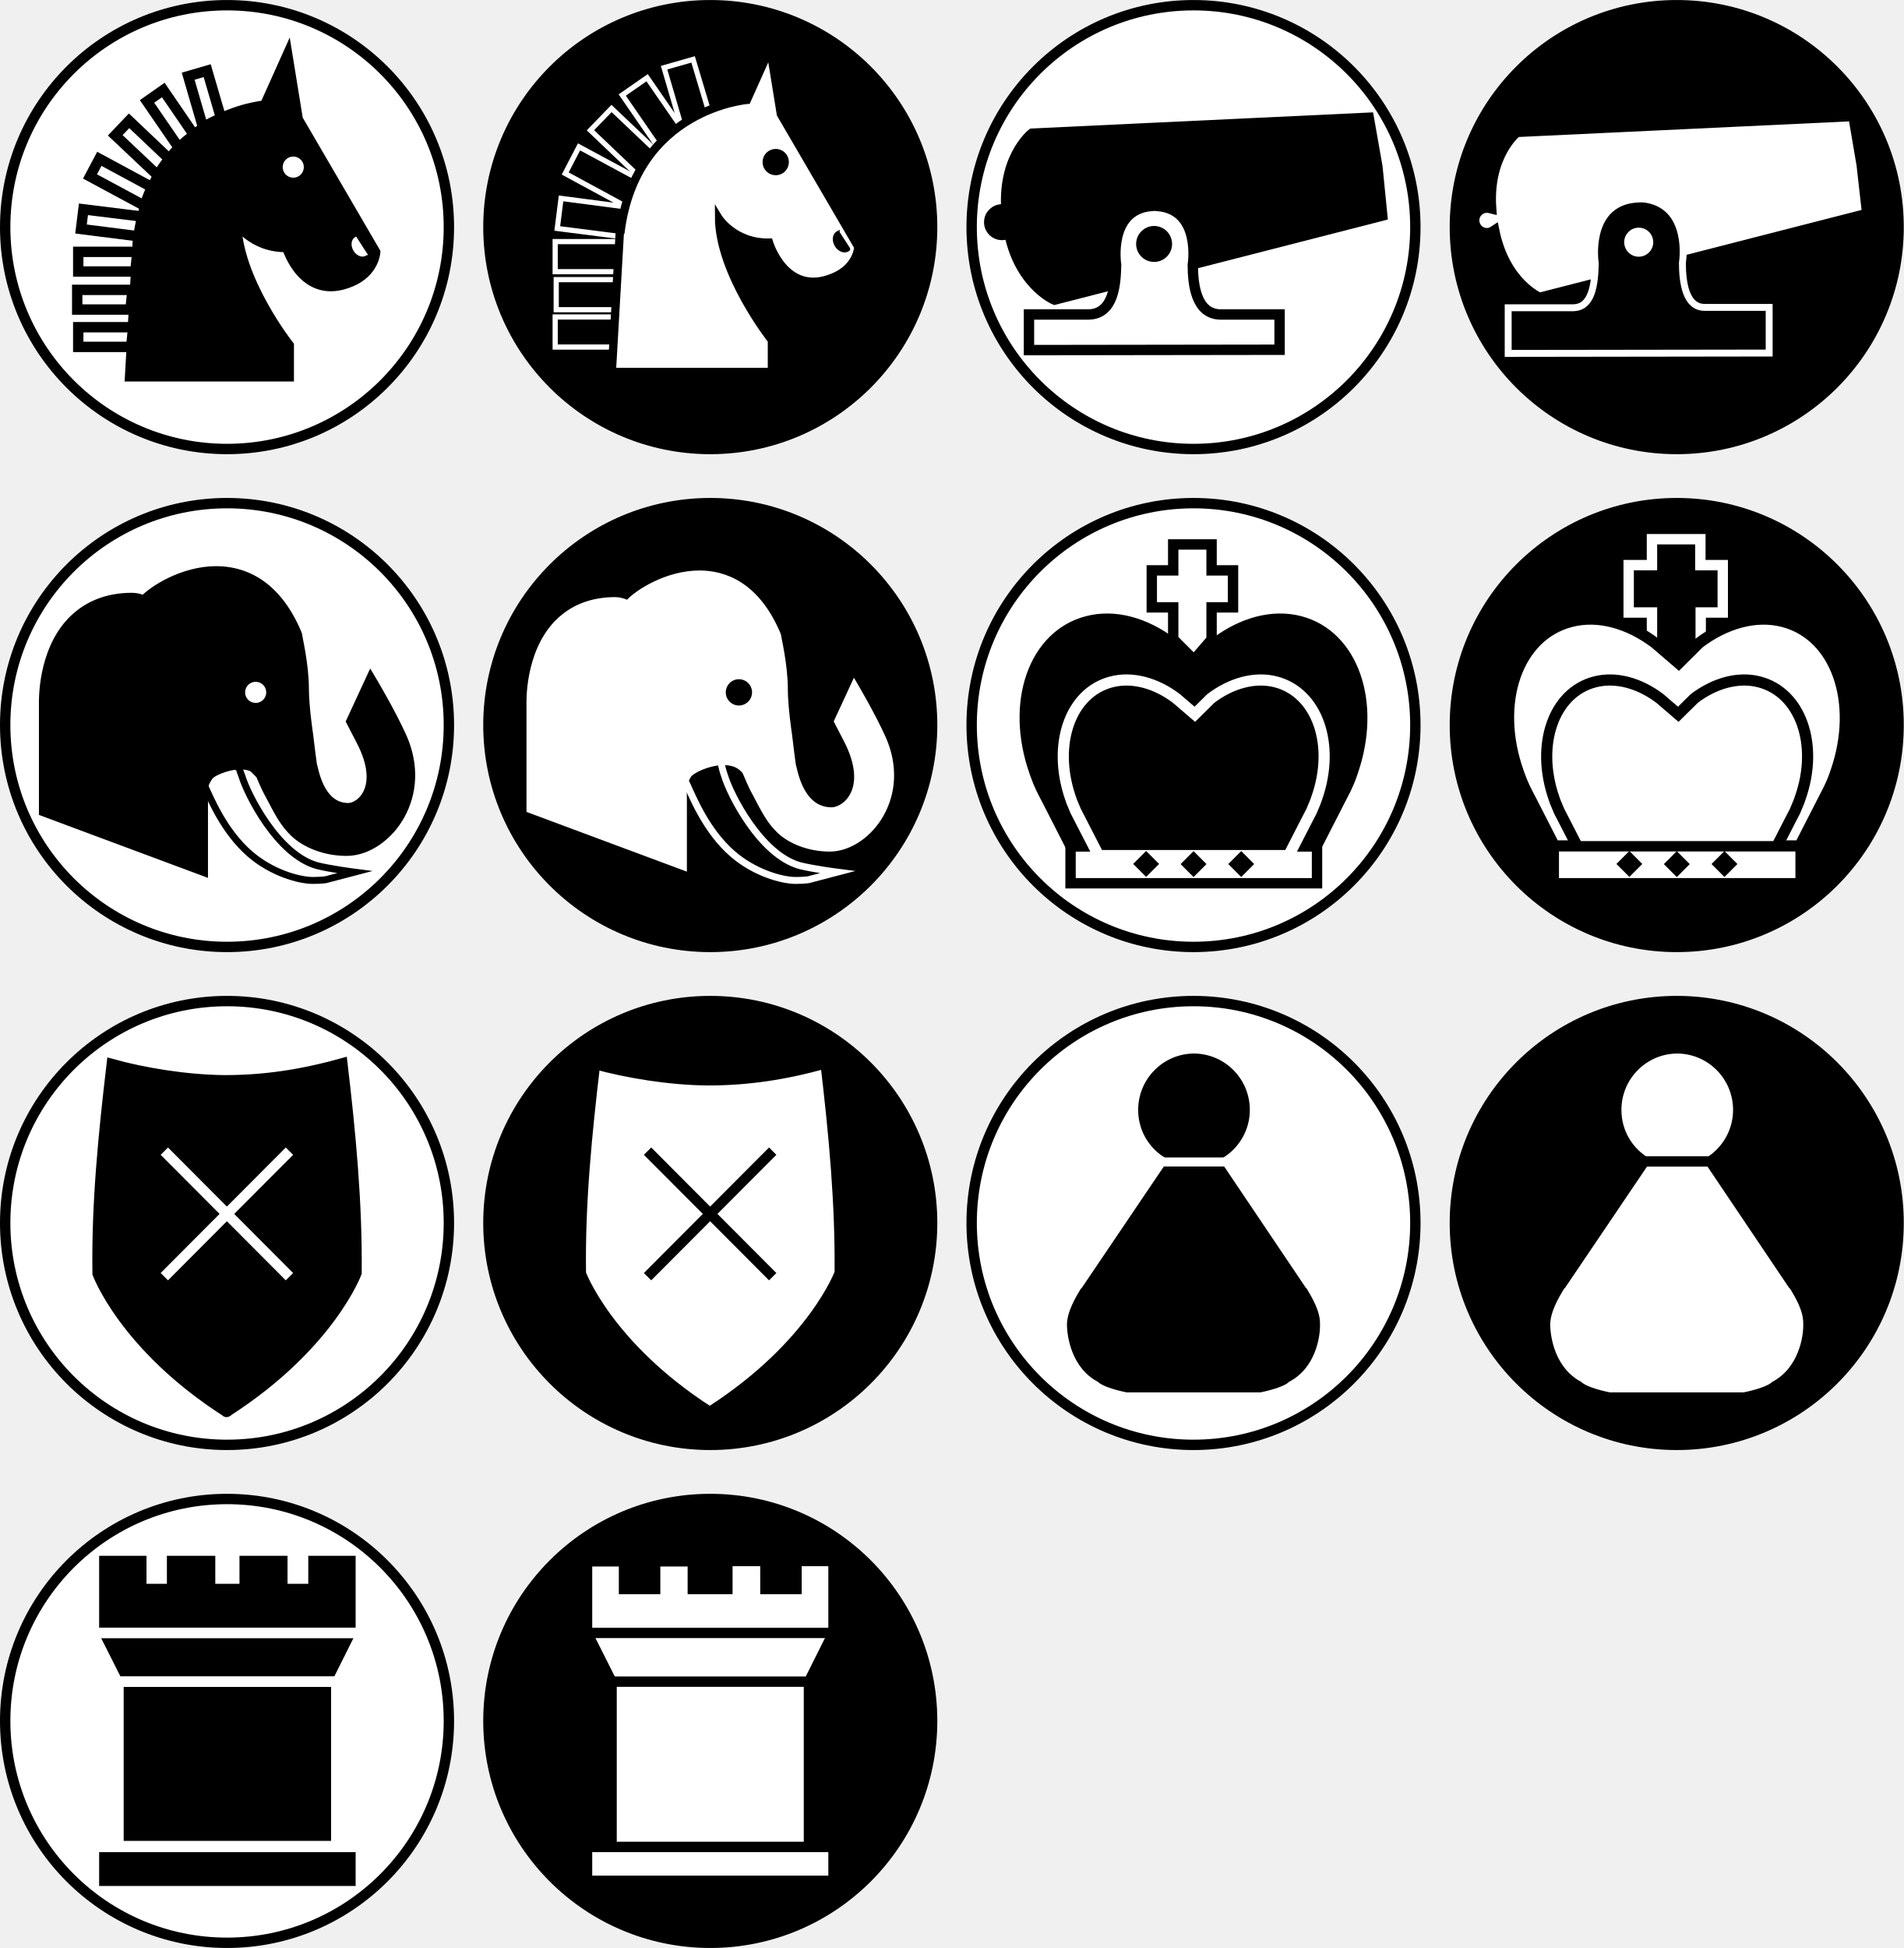
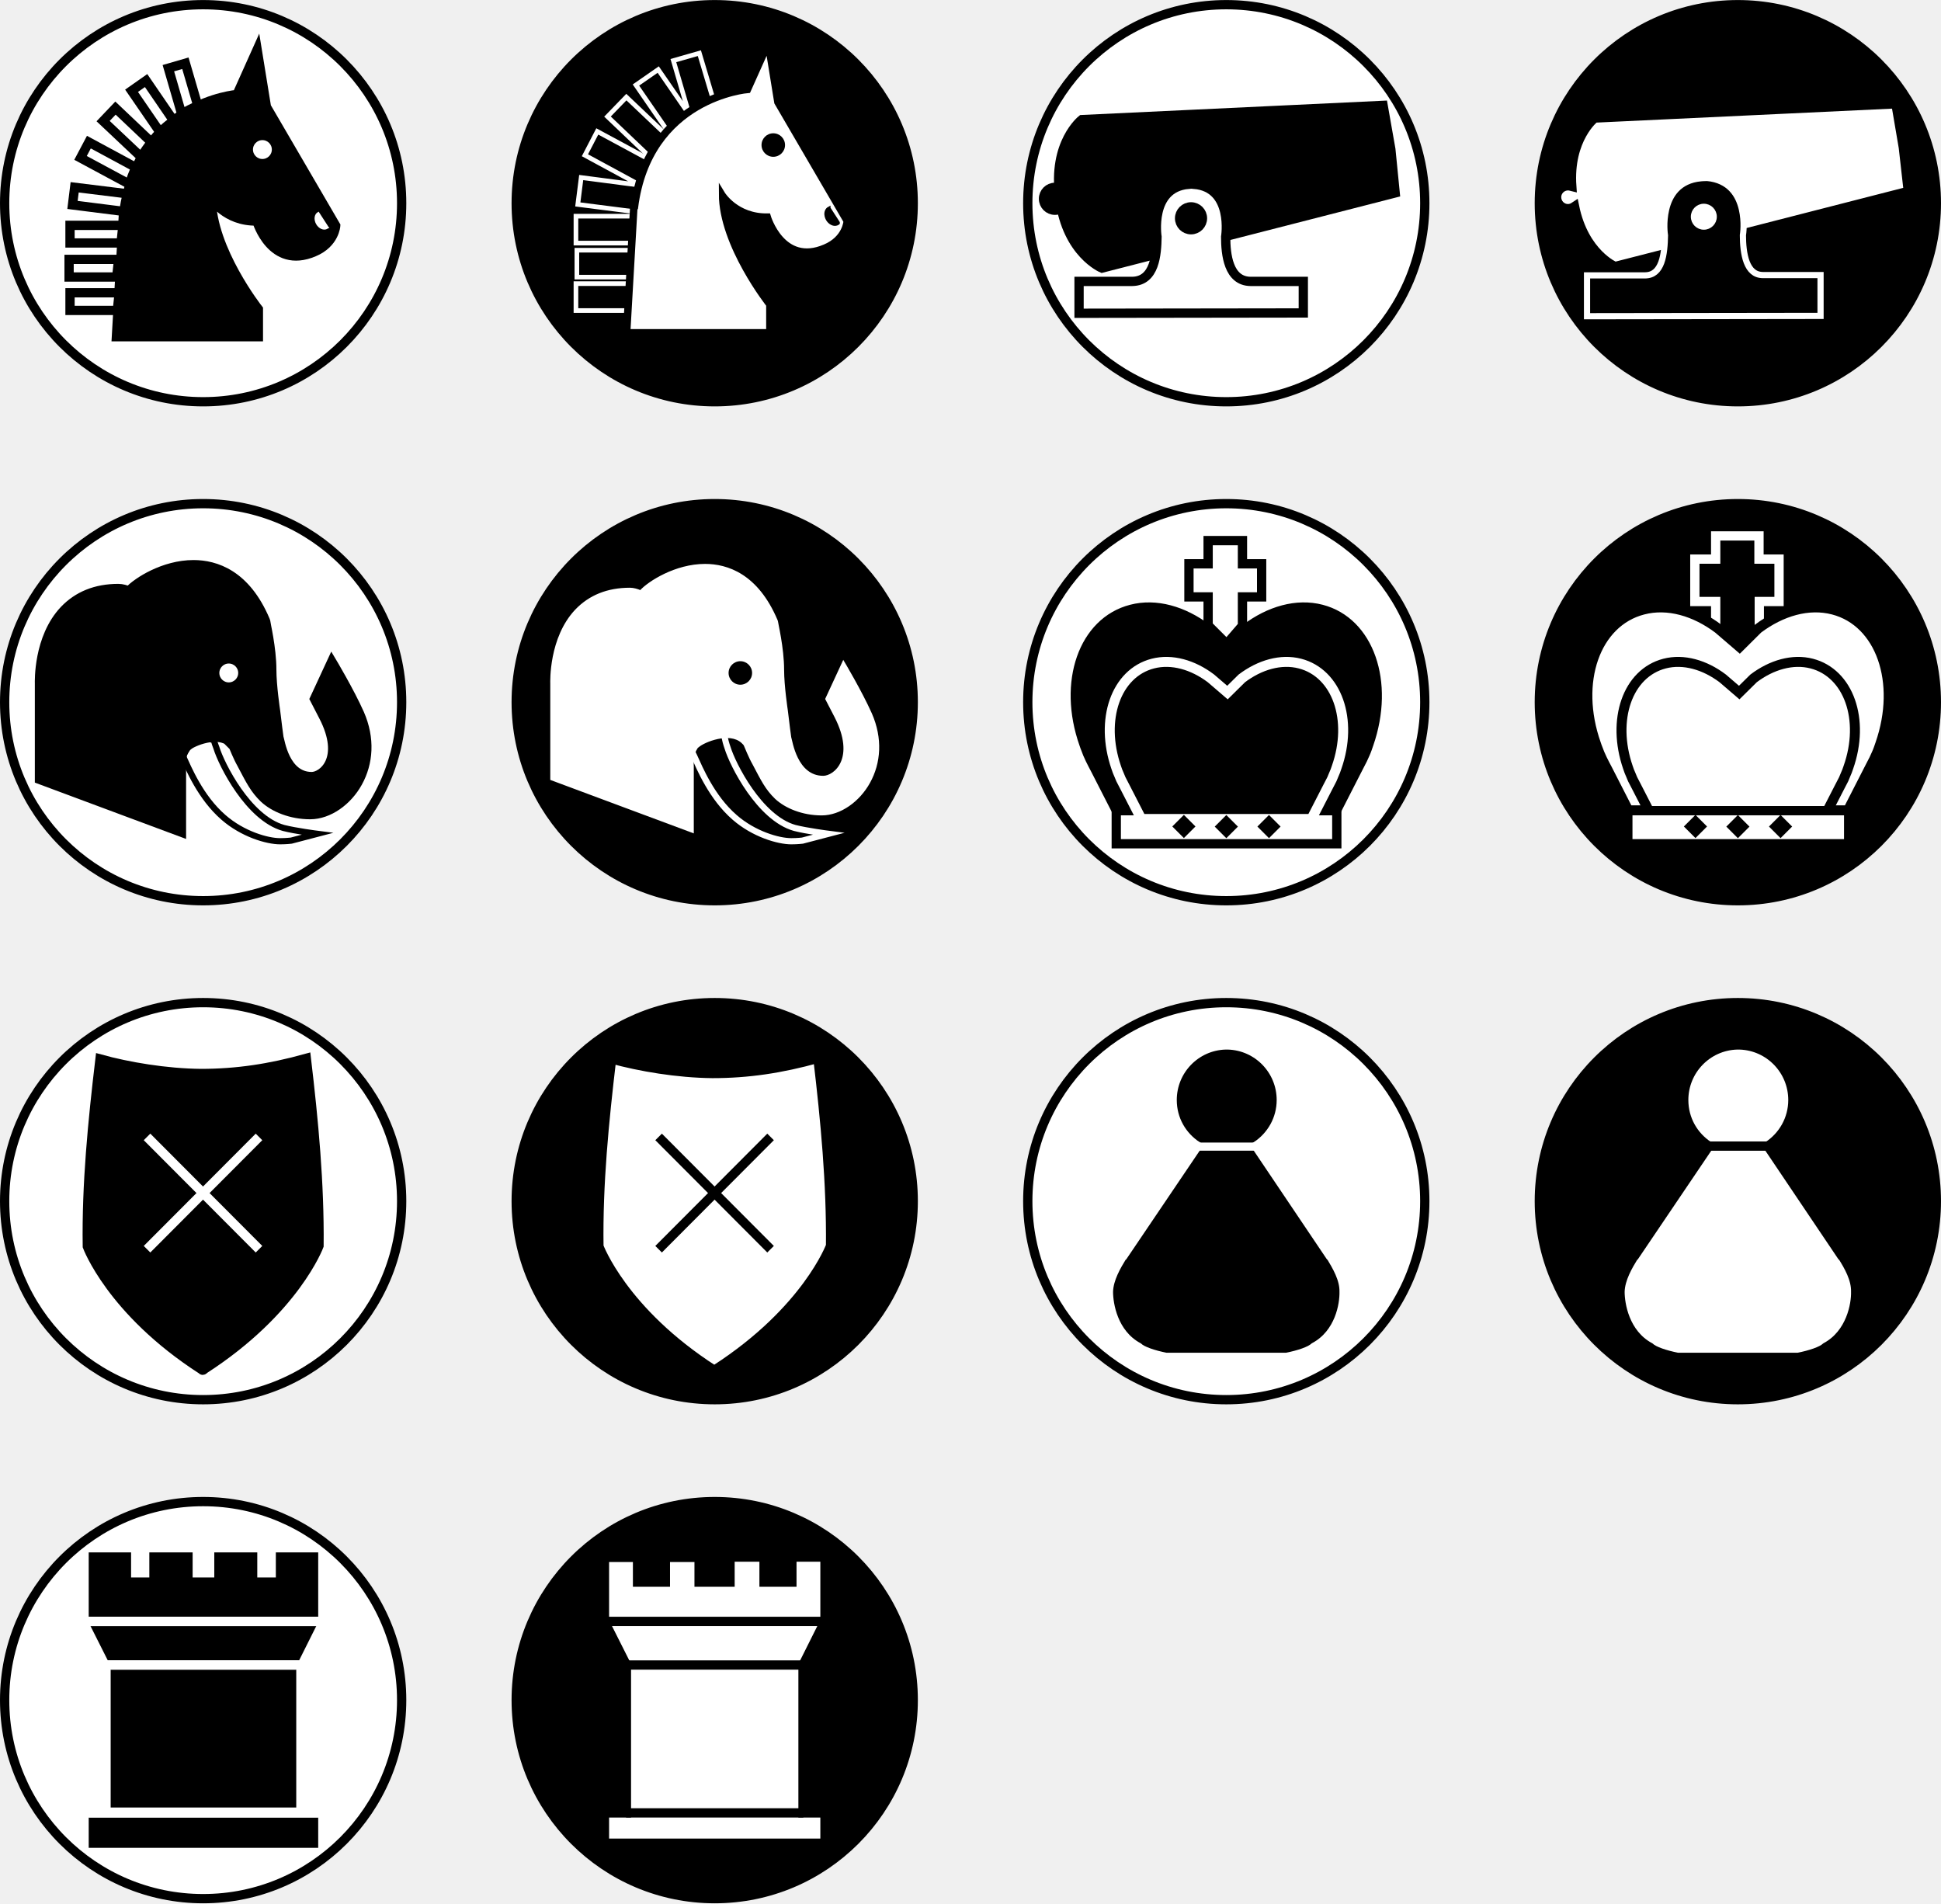
- <svg xmlns="http://www.w3.org/2000/svg" version="1.1" id="Ebene_1" x="0px" y="0px" viewBox="0 0 550.738 563.409" enable-background="new 0 0 590 595" xml:space="preserve" width="15.543cm" height="15.901cm">
+ <svg xmlns="http://www.w3.org/2000/svg" version="1.1" id="Ebene_1" x="0px" y="0px" viewBox="0 0 627.536 615.247" enable-background="new 0 0 590 595" xml:space="preserve" width="17.71cm" height="17.364cm">
  <defs id="defs221" />
-   <g id="red_horse" transform="translate(-24.07013,-17.40626)">
+   <g id="red_horse" transform="translate(-24.07017,-17.40626)">
    <circle r="64.179" cy="83.085" cx="89.749" id="circle4372" style="color:#000000;display:inline;overflow:visible;visibility:visible;opacity:1;fill:#ffffff;fill-opacity:1;fill-rule:nonzero;stroke:#000000;stroke-width:3;stroke-linecap:round;stroke-linejoin:miter;stroke-miterlimit:10;stroke-dasharray:none;stroke-dashoffset:0;stroke-opacity:1;marker:none;enable-background:accumulate" />
    <g transform="translate(-2.393792,-30.36404)" id="g75">
      <path style="stroke:#000000;stroke-width:3;stroke-miterlimit:10" id="path77" d="m 112.6,82.3 -3,-18.5 -6.5,14.5 c 0,0 -32,2.5 -36.5,38 l -0.2,0.2 -2.3,40.1 45.9,0 0,-8.9 c 0,0 -15.2,-19.3 -15.2,-35.8 0,0 4.5,7.5 14.7,7.3 0,0 4.7,15.9 18.5,10 6.7,-2.8 7,-8.5 7,-8.5 L 112.6,82.3 Z" stroke-miterlimit="10" />
      <path style="fill:#ffffff;stroke:#000000;stroke-width:3;stroke-miterlimit:10" id="path79" d="m 86.4,68.2 -5.5,1.6 4.3,14.8 c 1.8,-1.1 3.5,-1.9 5.2,-2.7 l -4,-13.7 z" stroke-miterlimit="10" />
      <path style="fill:#ffffff;stroke:#000000;stroke-width:3;stroke-miterlimit:10" id="path81" d="m 73.7,73.8 -4.7,3.3 9.2,13.4 c 1.4,-1.4 2.9,-2.6 4.4,-3.7 l -8.9,-13 z" stroke-miterlimit="10" />
      <path style="fill:#ffffff;stroke:#000000;stroke-width:3;stroke-miterlimit:10" id="path83" d="m 63.8,82.7 -4,4.2 12.3,11.6 c 1,-1.7 2.2,-3.3 3.3,-4.8 l -11.6,-11 z" stroke-miterlimit="10" />
      <path style="fill:#ffffff;stroke:#000000;stroke-width:3;stroke-miterlimit:10" id="path85" d="m 55.2,93.7 -2.7,5.1 15.8,8.5 c 0.6,-1.9 1.3,-3.7 2.1,-5.4 L 55.2,93.7 Z" stroke-miterlimit="10" />
      <path style="fill:#ffffff;stroke:#000000;stroke-width:3;stroke-miterlimit:10" id="path87" d="m 50.6,108.3 -0.7,5.7 16.6,2.1 c 0.3,-2 0.7,-3.9 1.1,-5.7 l -17,-2.1 z" stroke-miterlimit="10" />
      <polygon style="fill:#ffffff;stroke:#000000;stroke-width:3;stroke-miterlimit:10" id="polygon89" points="49.1,126.3 65.6,126.3 66.2,120.6 49.1,120.6 " stroke-miterlimit="10" />
      <polygon style="fill:#ffffff;stroke:#000000;stroke-width:3;stroke-miterlimit:10" id="polygon91" points="48.8,137.3 64.2,137.3 64.8,131.6 48.8,131.6 " stroke-miterlimit="10" />
      <polygon style="fill:#ffffff;stroke:#000000;stroke-width:3;stroke-miterlimit:10" id="polygon93" points="49.1,148.1 64.4,148.1 65,142.4 49.1,142.4 " stroke-miterlimit="10" />
      <path style="fill:#ffffff;stroke:#ffffff;stroke-width:0.5;stroke-miterlimit:10" id="path95" d="m 129.4,116.5 c 0,0 0,0 0,0 -1.1,0.6 -1.3,2.2 -0.5,3.6 0.8,1.4 2.3,2 3.3,1.4 0.1,-0.1 0.2,-0.2 0.3,-0.2 l -3.1,-4.8 z" stroke-miterlimit="10" />
      <circle style="fill:#ffffff;stroke:#000000;stroke-width:1.5;stroke-miterlimit:10" id="circle97" r="3.8" cy="96.1" cx="111.3" stroke-miterlimit="10" />
    </g>
  </g>
-   <g id="black_horse" transform="translate(-24.07013,-17.40626)">
+   <g id="black_horse" transform="translate(1.529241,-17.40626)">
    <circle style="color:#000000;display:inline;overflow:visible;visibility:visible;opacity:1;fill:#000000;fill-opacity:1;fill-rule:nonzero;stroke:#000000;stroke-width:3;stroke-linecap:round;stroke-linejoin:miter;stroke-miterlimit:10;stroke-dasharray:none;stroke-dashoffset:0;stroke-opacity:1;marker:none;enable-background:accumulate" id="circle4364" cx="229.542" cy="83.085" r="64.179" />
    <g transform="translate(-0.2657396,-6.456846)" id="g4681">
      <g id="g109" transform="translate(5.942307,-25.3648)">
        <path id="path111" d="m 218.9,66.4 -8.4,2.4 5.1,17.4 -10,-14.5 -7.2,5 11.1,16.1 1.3,-1.2 c 1.3,-1.3 2.8,-2.5 4.3,-3.6 l 1.2,-0.9 -0.2,-0.3 1.5,-0.9 c 1.6,-1 3.3,-1.8 5,-2.6 l 1.2,-0.5 -4.9,-16.4 z" />
        <path id="path113" d="m 189.2,86.9 14.7,14 1,-1.6 c 0.9,-1.6 2,-3.1 3.2,-4.6 l 0.9,-1.1 -13.7,-13 -6.1,6.3 z" />
        <path id="path115" d="m 181.9,99.4 17.9,9.7 -19.1,-2.5 -1.1,8.7 19.6,2.5 0.2,-1.5 c 0.3,-1.9 0.7,-3.8 1.1,-5.5 l 0.4,-1.6 -0.2,0 0.4,-1.4 c 0.6,-1.8 1.3,-3.5 2,-5.2 l 0.6,-1.3 -17.8,-9.6 -4,7.7 z" />
        <polygon id="polygon117" points="179,127.8 198.4,127.8 199.3,119.1 179,119.1 " />
        <polygon id="polygon119" points="179.3,138.8 197.5,138.8 198.4,130.1 179.3,130.1 " />
        <polygon id="polygon121" points="179,149.6 197.2,149.6 198.1,140.9 179,140.9 " />
      </g>
      <g transform="translate(5.942307,-25.3648)" id="g4639" style="stroke:#ffffff;stroke-width:1.5;stroke-miterlimit:4;stroke-dasharray:none;stroke-opacity:1">
        <path d="m 218.9,66.4 -8.4,2.4 5.1,17.4 -10,-14.5 -7.2,5 11.1,16.1 1.3,-1.2 c 1.3,-1.3 2.8,-2.5 4.3,-3.6 l 1.2,-0.9 -0.2,-0.3 1.5,-0.9 c 1.6,-1 3.3,-1.8 5,-2.6 l 1.2,-0.5 -4.9,-16.4 z" id="path4641" style="stroke:#ffffff;stroke-width:1.5;stroke-miterlimit:4;stroke-dasharray:none;stroke-opacity:1" />
        <path d="m 189.2,86.9 14.7,14 1,-1.6 c 0.9,-1.6 2,-3.1 3.2,-4.6 l 0.9,-1.1 -13.7,-13 -6.1,6.3 z" id="path4643" style="stroke:#ffffff;stroke-width:1.5;stroke-miterlimit:4;stroke-dasharray:none;stroke-opacity:1" />
        <path d="m 181.9,99.4 17.9,9.7 -19.1,-2.5 -1.1,8.7 19.6,2.5 0.2,-1.5 c 0.3,-1.9 0.7,-3.8 1.1,-5.5 l 0.4,-1.6 -0.2,0 0.4,-1.4 c 0.6,-1.8 1.3,-3.5 2,-5.2 l 0.6,-1.3 -17.8,-9.6 -4,7.7 z" id="path4645" style="stroke:#ffffff;stroke-width:1.5;stroke-miterlimit:4;stroke-dasharray:none;stroke-opacity:1" />
        <polygon points="179,127.8 198.4,127.8 199.3,119.1 179,119.1 " id="polygon4647" style="stroke:#ffffff;stroke-width:1.5;stroke-miterlimit:4;stroke-dasharray:none;stroke-opacity:1" />
        <polygon points="179.3,138.8 197.5,138.8 198.4,130.1 179.3,130.1 " id="polygon4649" style="stroke:#ffffff;stroke-width:1.5;stroke-miterlimit:4;stroke-dasharray:none;stroke-opacity:1" />
        <polygon points="179,149.6 197.2,149.6 198.1,140.9 179,140.9 " id="polygon4651" style="stroke:#ffffff;stroke-width:1.5;stroke-miterlimit:4;stroke-dasharray:none;stroke-opacity:1" />
      </g>
      <path d="m 250.042,56.935 -3,-18.5 -6.5,14.5 c 0,0 -32,2.5 -36.5,38 l -0.2,0.2 -2.3,40.1 45.9,0 0,-8.9 c 0,0 -15.3,-19.3 -15.3,-35.8 0,0 4.5,7.5 14.8,7.3 0,0 4.7,15.9 18.5,10 6.7,-2.8 7,-8.5 7,-8.5 l -22.4,-38.4 z" id="path105" style="fill:#ffffff" />
      <path style="fill:#000000" d="m 249.042,132.835 -49,0 2.4,-42.1 0.2,-0.3 c 4.3,-32.6 31.6,-38.1 36.9,-38.8 l 8.2,-18.3 3.8,23.2 22.6,38.7 0,0.5 c 0,0.3 -0.5,6.6 -7.9,9.8 -2.2,0.9 -4.4,1.4 -6.4,1.4 0,0 0,0 0,0 -8.6,0 -12.6,-8.3 -13.7,-11.3 -5.6,-0.1 -9.4,-2.4 -11.9,-4.5 2.2,14.7 14.5,30.4 14.6,30.5 l 0.3,0.4 0,10.8 z m -45.9,-3 42.8,0 0,-6.8 c -2.3,-3 -15.3,-20.6 -15.3,-36.3 l 0,-5.4 2.8,4.6 c 0.2,0.3 4.3,6.7 13.4,6.5 l 1.1,0 0.3,1.1 c 0,0.1 3.2,10.2 11.2,10.2 0,0 0,0 0,0 1.6,0 3.4,-0.4 5.2,-1.2 4.8,-2 5.8,-5.6 6,-6.8 l -22.4,-38.3 -1.9,-13.8 -4.8,10.7 -0.9,0.1 c -1.3,0.1 -30.8,2.9 -35.1,36.7 l 0,0.4 -0.1,0.2 -2.3,38.1 z" id="path107" />
      <path style="fill:#ffffff;stroke:#000000;stroke-width:2;stroke-miterlimit:4;stroke-dasharray:none;stroke-opacity:1" id="path4677" d="m 250.042,56.935 -3,-18.5 -6.5,14.5 c 0,0 -32,2.5 -36.5,38 l -0.2,0.2 -2.3,40.1 45.9,0 0,-8.9 c 0,0 -15.3,-19.3 -15.3,-35.8 0,0 4.5,7.5 14.8,7.3 0,0 4.7,15.9 18.5,10 6.7,-2.8 7,-8.5 7,-8.5 l -22.4,-38.4 z" />
      <path id="path123" d="m 266.742,91.135 c -0.75,0.399 -1.069,1.321 -0.974,2.131 0.13,1.349 1.059,2.659 2.392,3.036 0.502,0.127 1.069,0.07 1.498,-0.236 0.356,-0.123 -0.089,-0.48 -0.172,-0.682 -0.915,-1.416 -1.829,-2.832 -2.744,-4.248 z" style="fill:#000000;stroke:#000000;stroke-width:1;stroke-miterlimit:10;stroke-dasharray:none" />
      <circle id="circle125" r="3.8" cy="70.735" cx="248.742" />
    </g>
  </g>
-   <g id="red_cannon" transform="translate(-24.07013,-17.40626)">
+   <g id="red_cannon" transform="translate(27.12874,-17.40626)">
    <circle r="64.179" cy="83.085" cx="369.335" id="circle4384" style="color:#000000;display:inline;overflow:visible;visibility:visible;opacity:1;fill:#ffffff;fill-opacity:1;fill-rule:nonzero;stroke:#000000;stroke-width:3;stroke-linecap:round;stroke-linejoin:miter;stroke-miterlimit:10;stroke-dasharray:none;stroke-dashoffset:0;stroke-opacity:1;marker:none;enable-background:accumulate" />
    <g transform="translate(13.77613,-38.85179)" id="g45">
      <path style="stroke:#000000;stroke-width:3;stroke-miterlimit:10" id="path47" d="m 406.261,90.309 -97.4,4.6 c 0,0 -9.6,7.5 -7.1,25 0,0.1 0,0.2 0,0.4 0,0.1 0,0.2 0,0.4 2.3,17.5 13.6,22.2 13.6,22.2 l 94.8,-24.3 -1.4,-14.1 -2.5,-14.2 z" stroke-miterlimit="10" />
      <path style="fill:#ffffff;stroke:#000000;stroke-width:3;stroke-miterlimit:10" id="path49" d="m 363.361,147.209 c -7.1,-0.1 -8,-8.7 -8,-14.4 0,0 2.6,-15.9 -10.2,-17 l 0,-1.7 c 0,0 0,1.7 -0.1,1.7 -0.6,0 -1.1,-1.8 -1.7,-1.8 l 0,1.8 c -12.7,1.1 -10.2,17 -10.2,17 -0.1,5.7 -0.7,14.3 -8,14.4 l -17.2,0 0,10.3 72.5,-0.1 0,-10.2 -17.1,0 z" stroke-miterlimit="10" />
      <circle style="stroke:#000000;stroke-width:3;stroke-miterlimit:10" id="circle51" r="3.7" cy="126.809" cx="344.161" stroke-miterlimit="10" />
      <circle style="stroke:#000000;stroke-width:3;stroke-miterlimit:10" id="circle53" r="3.7" cy="120.509" cx="300.161" stroke-miterlimit="10" />
    </g>
  </g>
-   <g id="black_cannon" transform="translate(-24.07013,-17.40626)">
+   <g id="black_cannon" transform="translate(52.72792,-17.40626)">
    <circle r="64.179" cy="83.085" cx="509.129" id="circle4362" style="color:#000000;display:inline;overflow:visible;visibility:visible;opacity:1;fill:#000000;fill-opacity:1;fill-rule:nonzero;stroke:#000000;stroke-width:3;stroke-linecap:round;stroke-linejoin:miter;stroke-miterlimit:10;stroke-dasharray:none;stroke-dashoffset:0;stroke-opacity:1;marker:none;enable-background:accumulate" />
    <g id="g5060">
      <path style="fill:#ffffff;stroke:#000000;stroke-width:3;stroke-miterlimit:10" id="path59" d="m 562.631,65.048 -2.4,-14.1 -97.4,4.6 c 0,0 -8.5,6.7 -7.4,22.1 -0.4,-0.1 -0.8,-0.2 -1.2,-0.2 -2,0 -3.7,1.6 -3.7,3.7 0,2 1.6,3.7 3.7,3.7 0.8,0 1.5,-0.3 2.1,-0.7 3.1,15.2 13.1,19.4 13.1,19.4 l 94.8,-24.3 -1.6,-14.2 z" stroke-miterlimit="10" />
      <path style="stroke:#000000;stroke-width:3;stroke-miterlimit:10" id="path61" d="m 517.331,107.848 c -7.1,-0.1 -8,-8.7 -8,-14.4 0,0 2.6,-15.9 -10.2,-17 0,0 0,0 -0.1,0 -0.6,0 -1.7,0.1 -1.7,0.1 -12.7,1.1 -10.2,17 -10.2,17 -0.1,5.7 -0.7,14.3 -8,14.4 l -17.2,0 0,10.2 72.5,-0.1 0,-10.2 -17.1,0 z" stroke-miterlimit="10" />
      <path style="color:#000000;font-style:normal;font-variant:normal;font-weight:normal;font-stretch:normal;font-size:medium;line-height:normal;font-family:sans-serif;text-indent:0;text-align:start;text-decoration:none;text-decoration-line:none;text-decoration-style:solid;text-decoration-color:#000000;letter-spacing:normal;word-spacing:normal;text-transform:none;direction:ltr;block-progression:tb;writing-mode:lr-tb;baseline-shift:baseline;text-anchor:start;white-space:normal;clip-rule:nonzero;display:inline;overflow:visible;visibility:visible;opacity:1;isolation:auto;mix-blend-mode:normal;color-interpolation:sRGB;color-interpolation-filters:linearRGB;solid-color:#000000;solid-opacity:1;fill:none;fill-opacity:1;fill-rule:nonzero;stroke:#ffffff;stroke-width:2;stroke-linecap:butt;stroke-linejoin:miter;stroke-miterlimit:10;stroke-dasharray:none;stroke-dashoffset:0;stroke-opacity:1;color-rendering:auto;image-rendering:auto;shape-rendering:auto;text-rendering:auto;enable-background:accumulate" d="m 498.965,74.913 c -0.764,0 -1.823,0.105 -1.83,0.105 -3.489,0.302 -6.121,1.685 -7.914,3.586 -1.793,1.901 -2.757,4.248 -3.279,6.479 -0.998,4.263 -0.433,8.076 -0.379,8.426 -0.05,2.807 -0.255,6.242 -1.203,8.779 -0.475,1.271 -1.117,2.292 -1.943,2.984 -0.826,0.693 -1.842,1.12 -3.373,1.141 l -18.678,0 0,13.201 75.5,-0.104 0,-13.197 -18.58,0 c -1.473,-0.021 -2.471,-0.443 -3.301,-1.141 -0.83,-0.697 -1.491,-1.728 -1.984,-3.002 -0.985,-2.545 -1.236,-5.979 -1.236,-8.748 0.055,-0.344 0.649,-4.165 -0.338,-8.436 -0.516,-2.233 -1.478,-4.582 -3.277,-6.484 -1.799,-1.902 -4.444,-3.282 -7.955,-3.584 l -0.065,-0.006 -0.164,0 z" id="path5004" />
      <circle style="fill:#ffffff;stroke:#ffffff;stroke-miterlimit:10" id="circle63" r="3.7" cy="87.448" cx="498.131" stroke-miterlimit="10" />
    </g>
  </g>
-   <g id="red_elephant" transform="translate(-24.07013,-17.40626)">
+   <g id="red_elephant" transform="translate(-24.07017,-0.1266878)">
    <circle style="color:#000000;display:inline;overflow:visible;visibility:visible;opacity:1;fill:#ffffff;fill-opacity:1;fill-rule:nonzero;stroke:#000000;stroke-width:3;stroke-linecap:round;stroke-linejoin:miter;stroke-miterlimit:10;stroke-dasharray:none;stroke-dashoffset:0;stroke-opacity:1;marker:none;enable-background:accumulate" id="circle4374" cx="89.749" cy="227.102" r="64.179" />
    <g transform="translate(176.1984,-2.359043)" id="g4525">
      <path stroke-miterlimit="10" d="m -60.464,270.111 c -11.4,-3.2 -20.1,-20.6 -21.7,-25.9 -0.4,-1.2 -0.6,-1.4 -0.7,-2.3 -3.9,-2.1 -7,0.8 -8.5,2.3 -0.3,0.3 -1.7,2.8 -1.6,2.7 1.7,3.7 5.6,13.3 13.1,19.8 6.2,5.4 14.1,7.7 18.3,7.7 2,0 3.6,-0.2 3.6,-0.2 l 8.4,-2.2 c 0,0 -7,-0.9 -10.9,-1.9 z" id="path4491" style="fill:#ffffff;fill-opacity:1;stroke:#000000;stroke-width:2;stroke-miterlimit:10;stroke-opacity:1" />
      <path stroke-miterlimit="10" d="m -35.864,233.211 c -3.2,-7.2 -9,-16.9 -9,-16.9 l -5.6,12.1 c 0.4,0.8 1.3,2.5 2.9,5.6 7.1,13.7 -0.2,19.5 -3.8,19.5 -8.7,0 -10.2,-11.6 -10.6,-12.7 -0.1,-0.8 -0.6,-4.3 -1.1,-8.7 0,0 -1.2,-7.9 -1.2,-13.1 0,-7.1 -2,-15.3 -2,-15.7 l -0.1,-0.3 c -6.3,-14.9 -16.1,-18 -23.2,-18 -9.6,0 -18.2,5.6 -20.8,8.4 l -0.1,0.1 c -0.9,-0.4 -2.2,-0.8 -3.4,-0.8 -7.3,0 -13.1,2.4 -17.5,7 -8.5,9 -8,23.2 -8,23.7 l 0,31 45.9,17.1 0,-20.2 0,-1.1 0,0 c 0,0 -0.3,-3.6 1.1,-5.7 0.1,-0.1 0.1,-0.2 0.1,-0.2 l 0,0 c 0.1,-0.2 0.3,-0.4 0.5,-0.5 1.9,-1.7 10.1,-5 14.1,-1.4 l 0,0 0,0 c 0.4,0.4 0.819,0.74 1,1.2 l -0.1,0 0.1,0.1 c 0,0 1.5,3.7 2.6,5.6 2.9,5.5 4.2,8.2 7.3,11.2 3.2,3 8.7,5.3 14.9,5.3 6,0 12.1,-4.4 15.4,-10.4 3.5,-6.3 4.1,-14.2 0.6,-22.2 z" id="path4493" style="fill:#000000;fill-opacity:1;stroke:#000000;stroke-width:3;stroke-miterlimit:10;stroke-dasharray:none;stroke-opacity:1" />
      <circle style="fill:#ffffff;fill-opacity:1;stroke:#000000;stroke-width:1.5;stroke-miterlimit:10;stroke-dasharray:none;stroke-opacity:1" id="circle4495" r="3.8" cy="220.011" cx="-78.164" stroke-miterlimit="10" />
    </g>
  </g>
-   <g id="black_elephant" transform="translate(-24.07013,-17.40626)">
+   <g id="black_elephant" transform="translate(1.529241,-0.1266878)">
    <circle r="64.179" cy="227.102" cx="229.542" id="circle4366" style="color:#000000;display:inline;overflow:visible;visibility:visible;opacity:1;fill:#000000;fill-opacity:1;fill-rule:nonzero;stroke:#000000;stroke-width:3;stroke-linecap:round;stroke-linejoin:miter;stroke-miterlimit:10;stroke-dasharray:none;stroke-dashoffset:0;stroke-opacity:1;marker:none;enable-background:accumulate" />
    <g id="g3484">
      <path style="fill:#000000;fill-opacity:1;stroke:#000000;stroke-width:2;stroke-miterlimit:10;stroke-opacity:1" id="path25" d="m 255.527,267.752 c -11.4,-3.2 -20.1,-20.6 -21.7,-25.9 -0.4,-1.2 -0.6,-1.4 -0.7,-2.3 -3.9,-2.1 -7,0.8 -8.5,2.3 -0.3,0.3 -1.7,2.8 -1.6,2.7 1.7,3.7 5.6,13.3 13.1,19.8 6.2,5.4 14.1,7.7 18.3,7.7 2,0 3.6,-0.2 3.6,-0.2 l 8.4,-2.2 c 0,0 -7,-0.9 -10.9,-1.9 z" stroke-miterlimit="10" />
      <path style="fill:#ffffff;fill-opacity:1;stroke:#ffffff;stroke-width:0.5;stroke-miterlimit:10;stroke-dasharray:none;stroke-opacity:1" id="path19" d="m 280.127,230.852 c -3.2,-7.2 -9,-16.9 -9,-16.9 l -5.6,12.1 c 0.4,0.8 1.3,2.5 2.9,5.6 7.1,13.7 -0.2,19.5 -3.8,19.5 -8.7,0 -10.2,-11.6 -10.6,-12.7 -0.1,-0.8 -0.6,-4.3 -1.1,-8.7 0,0 -1.2,-7.9 -1.2,-13.1 0,-7.1 -2,-15.3 -2,-15.7 l -0.1,-0.3 c -6.3,-14.9 -16.1,-18 -23.2,-18 -9.6,0 -18.2,5.6 -20.8,8.4 l -0.1,0.1 c -0.9,-0.4 -2.2,-0.8 -3.4,-0.8 -7.3,0 -13.1,2.4 -17.5,7 -8.5,9 -8,23.2 -8,23.7 l 0,31 45.9,17.1 0,-20.2 0,-1.1 0,0 c 0,0 -0.3,-3.6 1.1,-5.7 0.1,-0.1 0.1,-0.2 0.1,-0.2 l 0,0 c 0.1,-0.2 0.3,-0.4 0.5,-0.5 1.9,-1.7 10.1,-5 14.1,-1.4 l 0,0 0,0 c 0.4,0.4 0.819,0.74 1,1.2 -0.523,-0.97 0,0.055 0,0.1 0,0 1.5,3.7 2.6,5.6 2.9,5.5 4.2,8.2 7.3,11.2 3.2,3 8.7,5.3 14.9,5.3 6,0 12.1,-4.4 15.4,-10.4 3.5,-6.3 4.1,-14.2 0.6,-22.2 z" stroke-miterlimit="10" />
      <circle stroke-miterlimit="10" cx="237.827" cy="217.652" r="3.8" id="circle31" style="fill:#000000;fill-opacity:1;stroke:none;stroke-width:2;stroke-miterlimit:10" />
      <path stroke-miterlimit="10" d="m 255.4,267.752 c -11.4,-3.2 -20.1,-20.6 -21.7,-25.9 -1.99,-5.544 -0.751,-8.569 -3.739,-6.375 -2.056,1.51 -7.276,0.26 -8.756,4.728 -0.129,0.404 -0.053,0.899 1.695,4.347 1.7,3.7 5.6,13.3 13.1,19.8 6.2,5.4 14.1,7.7 18.3,7.7 2,0 3.6,-0.2 3.6,-0.2 l 8.4,-2.2 c 0,0 -7,-0.9 -10.9,-1.9 z" id="path4551" style="fill:none;fill-opacity:1;stroke:#ffffff;stroke-width:2;stroke-miterlimit:10;stroke-opacity:1" />
    </g>
  </g>
-   <g id="red_king">
+   <g id="red_king" transform="translate(51.19887,17.27958)">
    <circle style="color:#000000;display:inline;overflow:visible;visibility:visible;opacity:1;fill:#ffffff;fill-opacity:1;fill-rule:nonzero;stroke:#000000;stroke-width:3;stroke-linecap:round;stroke-linejoin:miter;stroke-miterlimit:10;stroke-dasharray:none;stroke-dashoffset:0;stroke-opacity:1;marker:none;enable-background:accumulate" id="circle4382" cx="345.265" cy="209.696" r="64.179" />
    <g transform="translate(-24.1126,-26.76373)" id="g4452">
      <path style="fill:#ffffff;stroke:#000000;stroke-width:3;stroke-miterlimit:10" id="path189" d="m 363.707,211.825 5.8,5.8 5.1,-5.9 c 0,0 0,0 0,0 l 0,-9.3 6.2,0 0,-10.7 -6.2,0 0,-7.5 -5.5,0 -0.1,0 -5.5,0 0,7.5 -6.2,0 0,10.7 6.2,0 0,9.4 z" stroke-miterlimit="10" />
-       <polygon style="fill:#ffffff;stroke:#000000;stroke-width:3;stroke-miterlimit:10" id="polygon191" points="343.8,274.8 308.2,274.8 308.2,264.1 313.3,264.1 374.4,264.1 379.5,264.1 379.5,274.8 343.9,274.8 " stroke-miterlimit="10" transform="translate(25.60732,7.425387)" />
+       <polygon style="fill:#ffffff;stroke:#000000;stroke-width:3;stroke-miterlimit:10" id="polygon191" points="343.9,274.8 343.8,274.8 308.2,274.8 308.2,264.1 313.3,264.1 374.4,264.1 379.5,264.1 379.5,274.8 " stroke-miterlimit="10" transform="translate(25.60732,7.425387)" />
      <path style="stroke:#000000;stroke-width:3.226;stroke-miterlimit:10" id="path193" d="m 404.915,271.421 6.729,-13.156 c 0.58,-1.096 1.16,-2.292 1.74,-3.389 l 0.812,-1.794 c 0.464,-0.997 0.812,-2.093 1.16,-3.09 6.961,-20.034 0.116,-39.469 -15.199,-43.456 -8.006,-2.093 -16.823,0.498 -24.365,6.18 l -5.917,5.881 -6.845,-5.881 c -7.542,-5.681 -16.359,-8.273 -24.365,-6.18 -15.431,3.987 -22.277,23.422 -15.199,43.456 0.348,1.096 0.812,2.093 1.16,3.09 l 0.812,1.794 c 0.58,1.196 1.16,2.292 1.74,3.389 l 6.729,13.156 71.006,0 z" stroke-miterlimit="10" />
      <path style="stroke:#ffffff;stroke-width:3.226;stroke-miterlimit:10" id="path195" d="m 396.91,274.212 5.221,-10.166 c 0.464,-0.897 0.928,-1.794 1.392,-2.691 l 0.58,-1.395 c 0.348,-0.797 0.696,-1.595 0.928,-2.392 5.453,-15.449 0.116,-30.499 -11.834,-33.589 -6.149,-1.595 -12.995,0.399 -18.796,4.784 l -4.641,4.585 -5.337,-4.585 c -5.801,-4.385 -12.647,-6.379 -18.796,-4.784 -11.95,3.09 -17.171,18.14 -11.834,33.589 0.232,0.797 0.58,1.595 0.928,2.392 l 0.58,1.395 c 0.464,0.897 0.928,1.794 1.392,2.691 l 5.221,10.166 54.995,0 z" stroke-miterlimit="10" />
      <rect id="rect197" height="5.3" width="5.3" transform="matrix(0.7071068,-0.7071068,0.7071068,0.7071068,0,0)" y="444.456" x="53.24" />
      <rect id="rect199" height="5.3" width="5.3" transform="matrix(0.7071068,-0.7071068,0.7071068,0.7071068,0,0)" y="454.192" x="62.908" />
      <rect id="rect201" height="5.3" width="5.3" transform="matrix(0.7071068,-0.7071068,0.7071068,0.7071068,0,0)" y="463.933" x="72.671" />
    </g>
  </g>
-   <g id="black_king">
+   <g id="black_king" transform="translate(76.79808,17.27958)">
    <circle r="64.179" cy="209.696" cx="485.059" id="path4358" style="color:#000000;display:inline;overflow:visible;visibility:visible;opacity:1;fill:#000000;fill-opacity:1;fill-rule:nonzero;stroke:#000000;stroke-width:3;stroke-linecap:round;stroke-linejoin:miter;stroke-miterlimit:10;stroke-dasharray:none;stroke-dashoffset:0;stroke-opacity:1;marker:none;enable-background:accumulate" />
    <g transform="translate(-24.07013,-16.15426)" id="g4807">
      <path style="stroke:#ffffff;stroke-width:3;stroke-miterlimit:10;stroke-dasharray:none;stroke-opacity:1" d="m 501.962,172.102 0,7.5 -6.737,0 0,13.699 6.737,0 0,24.31 c 6.998,0 7.237,0.02 14.1,0.02 l 0,-24.33 6.38,0 0,-13.699 -6.48,0 0,-7.5 z" id="path7" />
      <g id="g203" transform="translate(36.95825,0.7358776)">
        <path stroke-miterlimit="10" d="m 507.774,260.076 6.73,-13.156 c 0.58,-1.096 1.16,-2.292 1.741,-3.389 l 0.812,-1.794 c 0.464,-0.997 0.812,-2.093 1.16,-3.09 6.963,-20.034 0.116,-39.469 -15.202,-43.456 -8.007,-2.093 -16.826,0.498 -24.369,6.18 l -5.918,5.881 -6.847,-5.881 c -7.543,-5.681 -16.362,-8.273 -24.369,-6.18 -15.434,3.987 -22.28,23.422 -15.202,43.456 0.348,1.096 0.812,2.093 1.16,3.09 l 0.812,1.794 c 0.58,1.196 1.16,2.292 1.741,3.389 l 6.73,13.156 71.018,0 z" id="path205" style="fill:#ffffff;stroke:#000000;stroke-width:3.226;stroke-miterlimit:10" />
        <path stroke-miterlimit="10" d="m 499.767,262.867 5.222,-10.166 c 0.464,-0.897 0.928,-1.794 1.393,-2.691 l 0.58,-1.395 c 0.348,-0.797 0.696,-1.595 0.928,-2.392 5.454,-15.449 0.116,-30.499 -11.836,-33.589 -6.15,-1.595 -12.997,0.399 -18.799,4.784 l -4.642,4.585 -5.338,-4.585 c -5.802,-4.385 -12.649,-6.379 -18.799,-4.784 -11.952,3.09 -17.174,18.14 -11.836,33.589 0.232,0.797 0.58,1.595 0.928,2.392 l 0.58,1.395 c 0.464,0.897 0.928,1.794 1.393,2.691 l 5.222,10.166 55.004,0 z" id="path207" style="fill:#ffffff;stroke:#000000;stroke-width:3.226;stroke-miterlimit:10" />
        <polygon stroke-miterlimit="10" points="472.3,274.8 472.2,274.8 436.6,274.8 436.6,264.1 441.7,264.1 502.8,264.1 508,264.1 508,274.8 " id="polygon211" style="fill:#ffffff;stroke:#000000;stroke-width:3;stroke-miterlimit:10" transform="translate(0,-3.919952)" />
        <rect x="133.942" y="509.128" transform="matrix(0.7071068,-0.7071068,0.7071068,0.7071068,0,0)" width="5.3" height="5.3" id="rect213" />
        <rect x="143.613" y="518.858" transform="matrix(0.7071068,-0.7071068,0.7071068,0.7071068,0,0)" width="5.3" height="5.3" id="rect215" />
        <rect x="153.38" y="528.594" transform="matrix(0.7071068,-0.7071068,0.7071068,0.7071068,0,0)" width="5.3" height="5.3" id="rect217" />
      </g>
    </g>
  </g>
-   <g id="red_advisor">
+   <g id="red_advisor" transform="translate(-3.0517578e-5,34.55914)">
    <circle r="64.179" cy="353.713" cx="65.679" id="circle4376" style="color:#000000;display:inline;overflow:visible;visibility:visible;opacity:1;fill:#ffffff;fill-opacity:1;fill-rule:nonzero;stroke:#000000;stroke-width:3;stroke-linecap:round;stroke-linejoin:miter;stroke-miterlimit:10;stroke-dasharray:none;stroke-dashoffset:0;stroke-opacity:1;marker:none;enable-background:accumulate" />
    <g transform="translate(-24.56334,5.247363)" id="g65">
      <path style="stroke:#000000;stroke-width:3;stroke-miterlimit:10" id="path67" d="m 123.6,302.3 c -11.9,3.3 -22.5,4.9 -34.1,4.9 -11.253,-0.11 -23.451,-2.171 -32.6,-4.7 -2.4,20.3 -4.4,40.4 -4.1,60.6 0,0 7.7,21 37.1,39.9 0,0 0.1,0.2 0.2,0.1 0.2,0.1 0.5,-0.3 0.5,-0.3 29.4,-19 37.1,-39.9 37.1,-39.9 0.2,-20.2 -1.7,-40.3 -4.1,-60.6 z" stroke-miterlimit="10" />
      <g id="g69">
        <line style="fill:none;stroke:#ffffff;stroke-width:3;stroke-miterlimit:10" id="line71" y2="364" x2="108.3" y1="327.7" x1="72.1" stroke-miterlimit="10" />
        <line style="fill:none;stroke:#ffffff;stroke-width:3;stroke-miterlimit:10" id="line73" y2="364" x2="72.1" y1="327.7" x1="108.3" stroke-miterlimit="10" />
      </g>
    </g>
  </g>
-   <g id="black_advisor">
+   <g id="black_advisor" transform="translate(25.59939,34.55914)">
    <circle style="color:#000000;display:inline;overflow:visible;visibility:visible;opacity:1;fill:#000000;fill-opacity:1;fill-rule:nonzero;stroke:#000000;stroke-width:3;stroke-linecap:round;stroke-linejoin:miter;stroke-miterlimit:10;stroke-dasharray:none;stroke-dashoffset:0;stroke-opacity:1;marker:none;enable-background:accumulate" id="circle4368" cx="205.472" cy="353.713" r="64.179" />
    <g transform="translate(-17.2701,4.747363)" id="g137">
      <path style="fill:#ffffff;stroke:#000000;stroke-width:3;stroke-miterlimit:10" id="path139" d="m 256.1,302.8 c -11.9,3.3 -22.5,4.9 -34.1,4.9 -11.253,-0.11 -23.451,-2.171 -32.6,-4.7 -2.4,20.3 -4.4,40.4 -4.1,60.6 0,0 7.7,21 37.1,39.9 0,0 0.1,0.2 0.2,0.1 0.2,0.1 0.5,-0.3 0.5,-0.3 29.4,-19 37.1,-39.9 37.1,-39.9 0.2,-20.2 -1.7,-40.3 -4.1,-60.6 z" stroke-miterlimit="10" />
      <g id="g141">
        <line style="fill:none;stroke:#000000;stroke-width:3;stroke-miterlimit:10" id="line143" y2="364.5" x2="240.8" y1="328.2" x1="204.6" stroke-miterlimit="10" />
        <line style="fill:none;stroke:#000000;stroke-width:3;stroke-miterlimit:10" id="line145" y2="364.5" x2="204.6" y1="328.2" x1="240.8" stroke-miterlimit="10" />
      </g>
    </g>
  </g>
-   <g id="red_pawn" transform="translate(-24.07013,-17.40626)">
+   <g id="red_pawn" transform="translate(27.12874,17.15289)">
    <circle r="64.179" cy="371.119" cx="369.335" id="circle4380" style="color:#000000;display:inline;overflow:visible;visibility:visible;opacity:1;fill:#ffffff;fill-opacity:1;fill-rule:nonzero;stroke:#000000;stroke-width:3;stroke-linecap:round;stroke-linejoin:miter;stroke-miterlimit:10;stroke-dasharray:none;stroke-dashoffset:0;stroke-opacity:1;marker:none;enable-background:accumulate" />
    <g id="g4313">
      <path stroke-miterlimit="10" d="m 403.129,388.919 -0.2,-0.1 -23.9,-35.5 c 4.9,-3.2 8.1,-8.7 8.1,-14.9 0,-9.6 -7.6,-17.5 -17.2,-17.8 l -0.9,0 c -9.6,0.3 -17.2,8.2 -17.2,17.8 0,6.3 3.2,11.7 8.1,14.9 l -24,35.5 -0.2,0.1 c -1.9,3.1 -4.4,7.3 -4.5,11.5 0,4 1.5,13.5 9.6,17.9 1.4,1.3 5,2.5 9,3.3 l 39,0 c 4,-0.8 7.6,-2 9,-3.3 8.2,-4.4 9.7,-13.9 9.6,-17.9 0.1,-4.2 -2.4,-8.3 -4.3,-11.5 z" id="path155" style="stroke:#ffffff;stroke-width:3;stroke-miterlimit:10;stroke-opacity:1" />
      <path style="opacity:1;fill:#ffffff;stroke:none" d="m 356.119,352.178 c 0.5,0.5 1.209,1.147 1.709,1.547 l -0.713,1.072 24.695,0 -0.689,-1.09 c 0.5,-0.4 1.209,-1.029 1.709,-1.529 l -26.711,0 z" id="path161" />
    </g>
  </g>
-   <g id="black_pawn" transform="translate(-24.07013,-17.40626)">
+   <g id="black_pawn" transform="translate(52.72792,17.15289)">
    <circle style="color:#000000;display:inline;overflow:visible;visibility:visible;opacity:1;fill:#000000;fill-opacity:1;fill-rule:nonzero;stroke:#000000;stroke-width:3;stroke-linecap:round;stroke-linejoin:miter;stroke-miterlimit:10;stroke-dasharray:none;stroke-dashoffset:0;stroke-opacity:1;marker:none;enable-background:accumulate" id="circle4360" cx="509.129" cy="371.119" r="64.179" />
    <g transform="translate(-115.4157,-36.91865)" id="g4830">
      <path stroke-miterlimit="10" d="m 658.342,425.838 -0.2,-0.1 -23.9,-35.5 c 4.9,-3.2 8.1,-8.7 8.1,-14.9 0,-9.6 -7.6,-17.5 -17.2,-17.8 l -0.9,0 c -9.6,0.3 -17.2,8.2 -17.2,17.8 0,6.3 3.2,11.7 8.1,14.9 l -24,35.5 -0.2,0.1 c -1.9,3.1 -4.4,7.3 -4.5,11.5 0,4 1.5,13.5 9.6,17.9 1.4,1.3 5,2.5 9,3.3 l 39,0 c 4,-0.8 7.6,-2 9,-3.3 8.1,-4.4 9.7,-13.9 9.6,-17.9 0.1,-4.2 -2.3,-8.3 -4.3,-11.5 z" id="path151" style="fill:#ffffff;stroke:#000000;stroke-width:3;stroke-miterlimit:10" />
      <line stroke-miterlimit="10" x1="613.742" y1="390.238" x2="635.042" y2="390.238" id="line153" style="fill:none;stroke:#000000;stroke-width:3;stroke-miterlimit:10" />
    </g>
  </g>
-   <g id="red_chariot" transform="translate(-24.07013,-17.40626)">
+   <g id="red_chariot" transform="translate(-24.07017,34.43245)">
    <circle style="color:#000000;display:inline;overflow:visible;visibility:visible;opacity:1;fill:#ffffff;fill-opacity:1;fill-rule:nonzero;stroke:#000000;stroke-width:3;stroke-linecap:round;stroke-linejoin:miter;stroke-miterlimit:10;stroke-dasharray:none;stroke-dashoffset:0;stroke-opacity:1;marker:none;enable-background:accumulate" id="circle4378" cx="89.749" cy="515.136" r="64.179" />
    <g id="g3578">
-       <polygon style="stroke:#000000;stroke-width:3;stroke-miterlimit:10" id="polygon175" points="117.3,533.5 117.3,523.7 110.2,523.7 110.2,475.9 117.3,461.7 117.3,461.7 117.3,441 106.6,441 106.6,449.1 97.6,449.1 97.6,441 86.7,441 86.7,449.1 81.5,449.1 81.5,449.1 76.7,449.1 76.7,441 65.7,441 65.7,449.1 56.8,449.1 56.8,441 46.1,441 46.1,461.8 46.1,461.8 53.2,475.9 53.2,523.7 46.1,523.7 46.1,533.5 81.9,533.5 81.9,533.5 " stroke-miterlimit="10" transform="translate(8.149066,27.88599)" />
-       <polygon style="fill:#ffffff;stroke:none" id="polygon179" points="44.6,462.1 45.1,463.3 118.2,463.3 118.8,462.1 118.8,460.3 44.6,460.3 " transform="translate(8.149066,27.88599)" />
+       <polygon style="stroke:#000000;stroke-width:3;stroke-miterlimit:10" id="polygon175" points="106.6,441 106.6,449.1 97.6,449.1 97.6,441 86.7,441 86.7,449.1 81.5,449.1 81.5,449.1 76.7,449.1 76.7,441 65.7,441 65.7,449.1 56.8,449.1 56.8,441 46.1,441 46.1,461.8 46.1,461.8 53.2,475.9 53.2,523.7 46.1,523.7 46.1,533.5 81.9,533.5 81.9,533.5 117.3,533.5 117.3,523.7 110.2,523.7 110.2,475.9 117.3,461.7 117.3,461.7 117.3,441 " stroke-miterlimit="10" transform="translate(8.149066,27.88599)" />
+       <polygon style="fill:#ffffff;stroke:none" id="polygon179" points="45.1,463.3 118.2,463.3 118.8,462.1 118.8,460.3 44.6,460.3 44.6,462.1 " transform="translate(8.149066,27.88599)" />
      <path transform="translate(8.149066,27.88599)" style="fill:#ffffff;stroke:none" d="M 51.692,476.247 51.7,477.4 l 60,0 0.004,-1.153 0.927,-1.847 -61.869,0 z" id="polygon177" />
-       <polygon style="fill:#ffffff;stroke:none" id="polygon185" points="118.8,525.2 118.8,522.2 51.7,522.2 51.7,522.2 44.6,522.2 44.6,525.2 " transform="translate(8.149066,27.88599)" />
+       <polygon style="fill:#ffffff;stroke:none" id="polygon185" points="118.8,522.2 51.7,522.2 51.7,522.2 44.6,522.2 44.6,525.2 118.8,525.2 " transform="translate(8.149066,27.88599)" />
      <g id="edgekiller" style="fill:#ffffff;stroke:none">
        <path style="fill:#ffffff;stroke:none" d="m 131.029,488.186 -85.24,0 0.26,3 84.38,0 c 0.6,-3 0,0 0.6,-3 z" id="polygon3556" />
        <path style="fill:#ffffff;stroke:none" d="m 45.149,549.841 0,3.245 86.269,0 0.731,-3.245 c -29,0 -58,0 -87,0 z" id="polygon3558" />
        <path id="path3569" d="m 43.06,477.4 77.4,0 c 0.811,-3 0,0 0.811,-3 l -78.668,0 c 0.457,3 0,0 0.457,3 z" style="fill:#ffffff;stroke:none" transform="translate(8.149066,27.88599)" />
      </g>
    </g>
  </g>
-   <g id="black_chariot" transform="translate(-24.07013,-17.40626)">
+   <g id="black_chariot" transform="translate(1.529241,34.43245)">
    <circle r="64.179" cy="515.136" cx="229.542" id="circle4370" style="color:#000000;display:inline;overflow:visible;visibility:visible;opacity:1;fill:#000000;fill-opacity:1;fill-rule:nonzero;stroke:#000000;stroke-width:3;stroke-linecap:round;stroke-linejoin:miter;stroke-miterlimit:10;stroke-dasharray:none;stroke-dashoffset:0;stroke-opacity:1;marker:none;enable-background:accumulate" />
    <g transform="translate(10.79231,27.58599)" id="g163">
-       <polygon style="fill:#ffffff;stroke:#000000;stroke-width:3;stroke-miterlimit:10" id="polygon165" points="243.7,441.3 243.7,449.4 234.7,449.4 234.7,441.3 223.7,441.3 223.7,449.4 218.5,449.4 218.5,449.4 213.7,449.4 213.7,441.4 202.8,441.4 202.8,449.4 193.8,449.4 193.8,441.4 183.1,441.4 183.1,462.1 183.1,462.1 190.2,476.2 190.2,524 183.1,524 183.1,533.8 218.9,533.8 218.9,533.8 254.4,533.8 254.4,524 247.3,524 247.3,476.2 253.8,463.2 254.4,462.1 254.4,441.3 " stroke-miterlimit="10" />
+       <polygon style="fill:#ffffff;stroke:#000000;stroke-width:3;stroke-miterlimit:10" id="polygon165" points="218.5,449.4 213.7,449.4 213.7,441.4 202.8,441.4 202.8,449.4 193.8,449.4 193.8,441.4 183.1,441.4 183.1,462.1 183.1,462.1 190.2,476.2 190.2,524 183.1,524 183.1,533.8 218.9,533.8 218.9,533.8 254.4,533.8 254.4,524 247.3,524 247.3,476.2 253.8,463.2 254.4,462.1 254.4,441.3 243.7,441.3 243.7,449.4 234.7,449.4 234.7,441.3 223.7,441.3 223.7,449.4 218.5,449.4 " stroke-miterlimit="10" />
      <line style="fill:none;stroke:#000000;stroke-width:3;stroke-miterlimit:10" id="line167" y2="476.2" x2="247.1" y1="476.2" x1="190.3" stroke-miterlimit="10" />
      <line style="fill:none;stroke:#000000;stroke-width:3;stroke-miterlimit:10" id="line169" y2="462.1" x2="253.8" y1="462.1" x1="182.5" stroke-miterlimit="10" />
      <line style="fill:none;stroke:#000000;stroke-width:3;stroke-miterlimit:10" id="line171" y2="524" x2="247.4" y1="524" x1="190.1" stroke-miterlimit="10" />
    </g>
  </g>
</svg>
